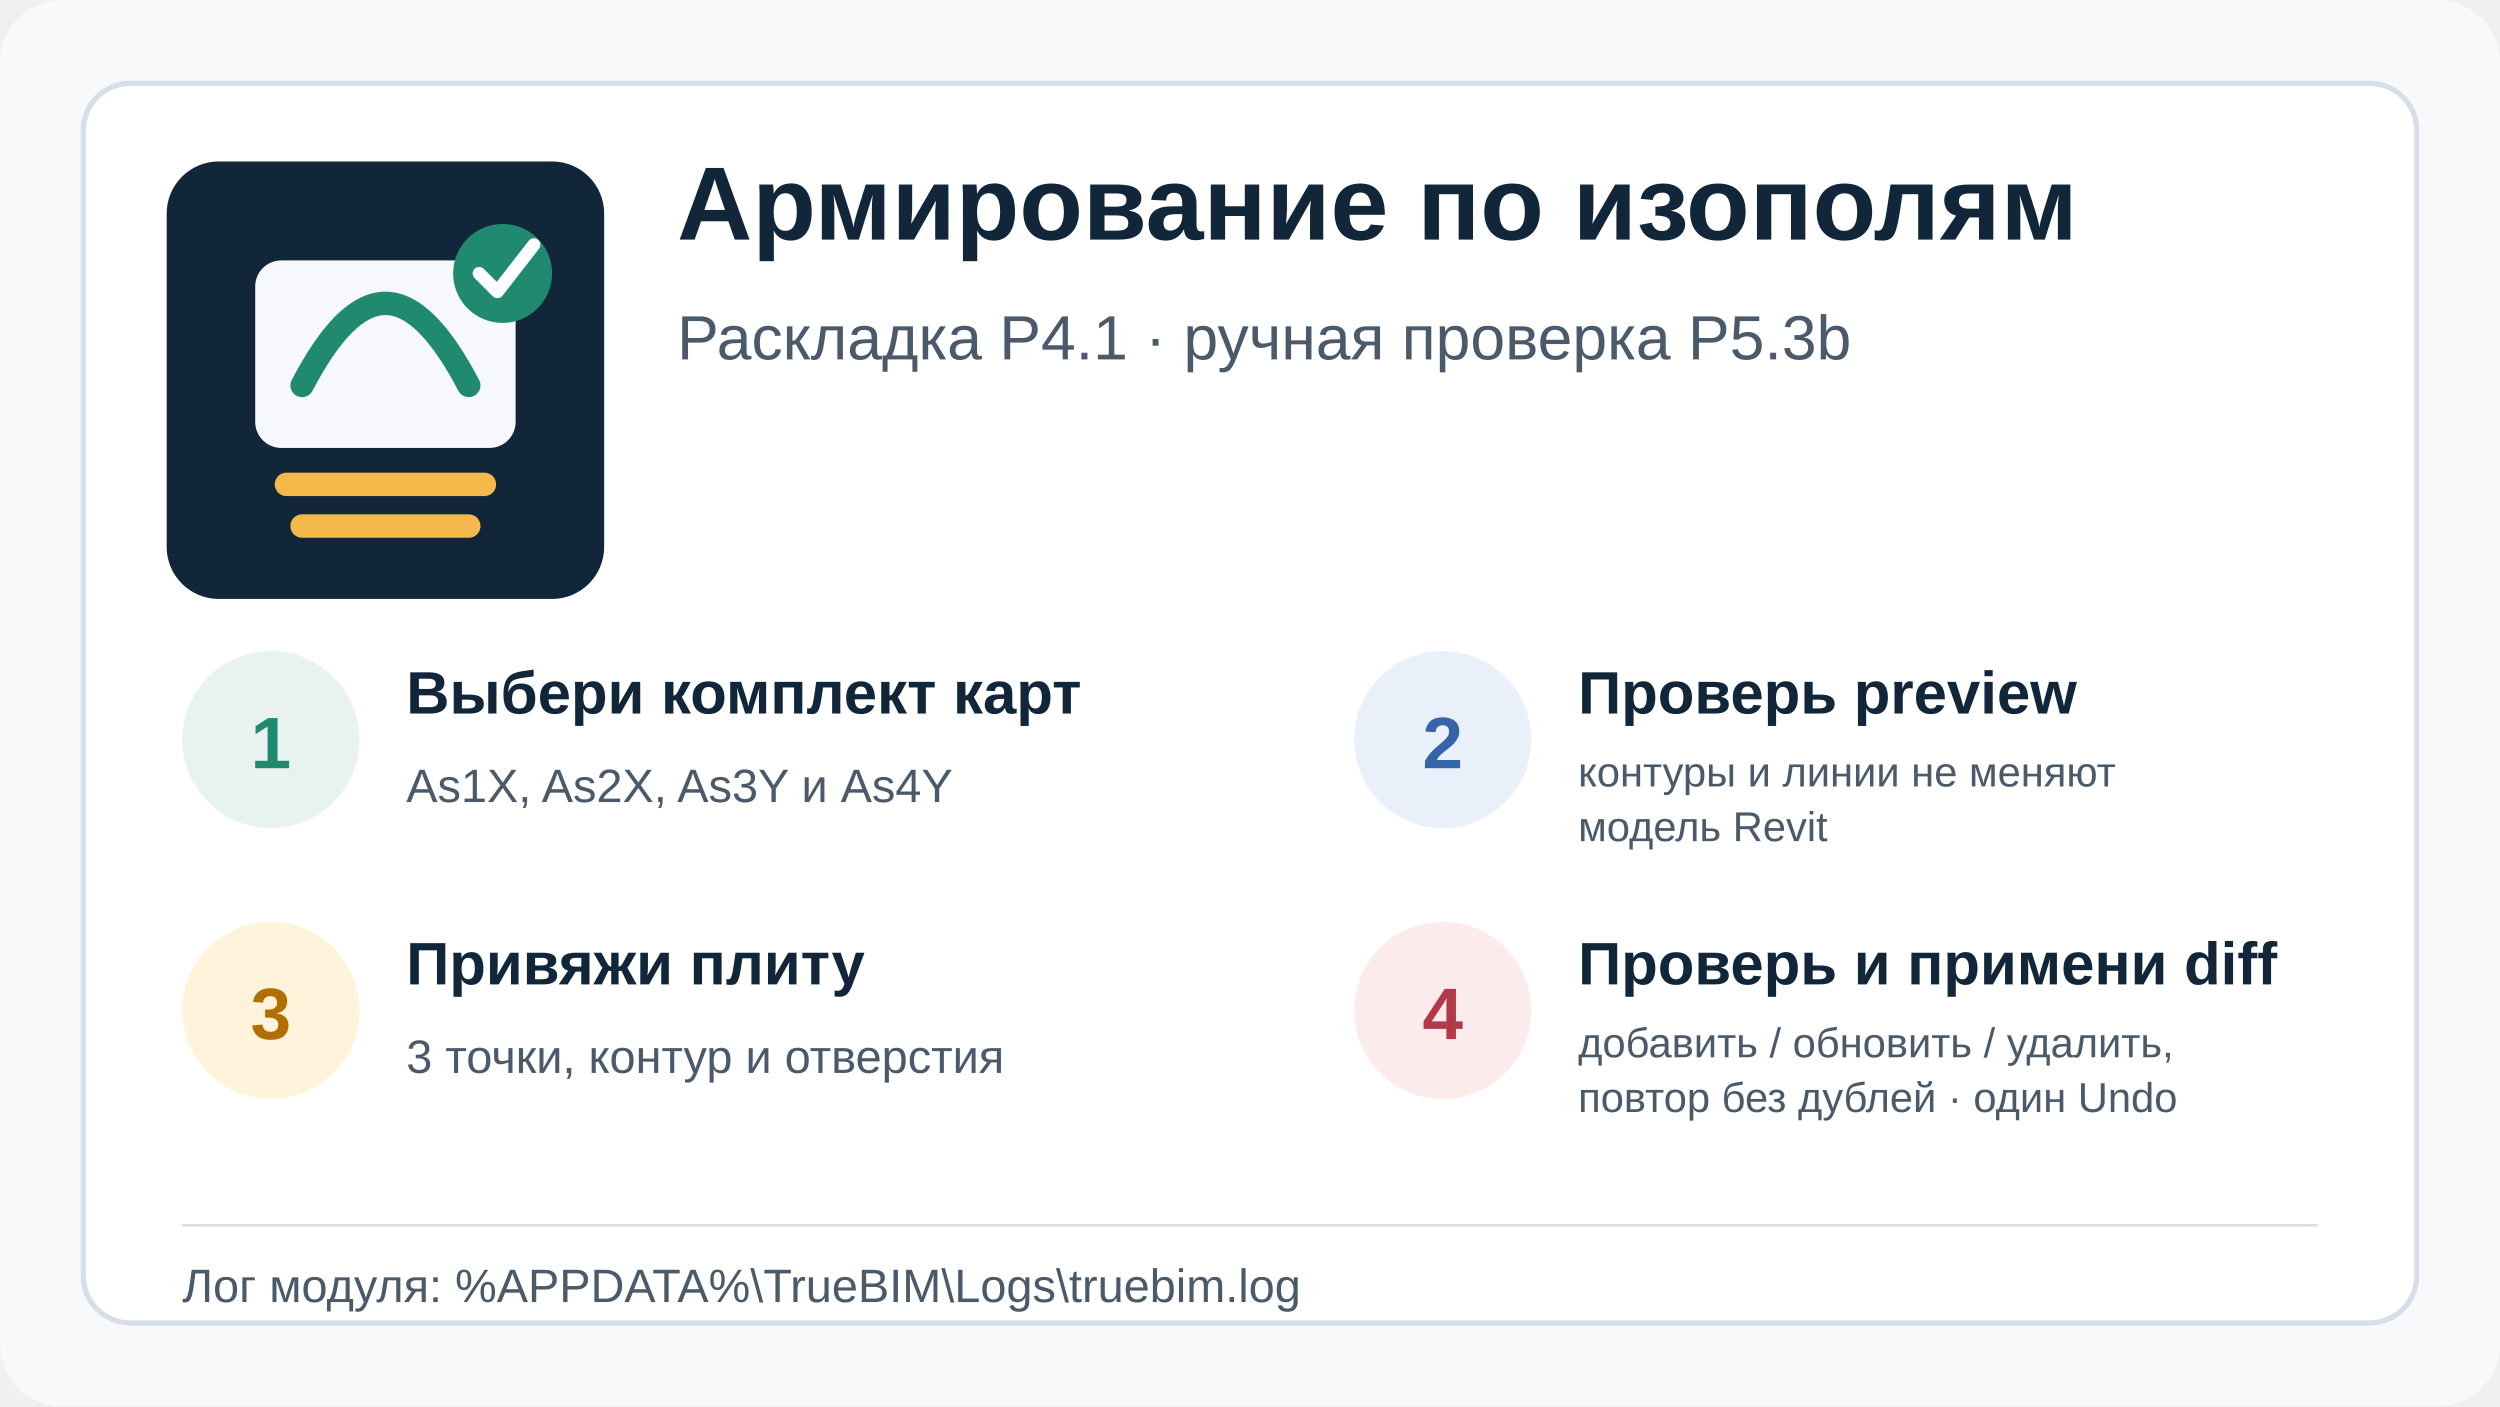
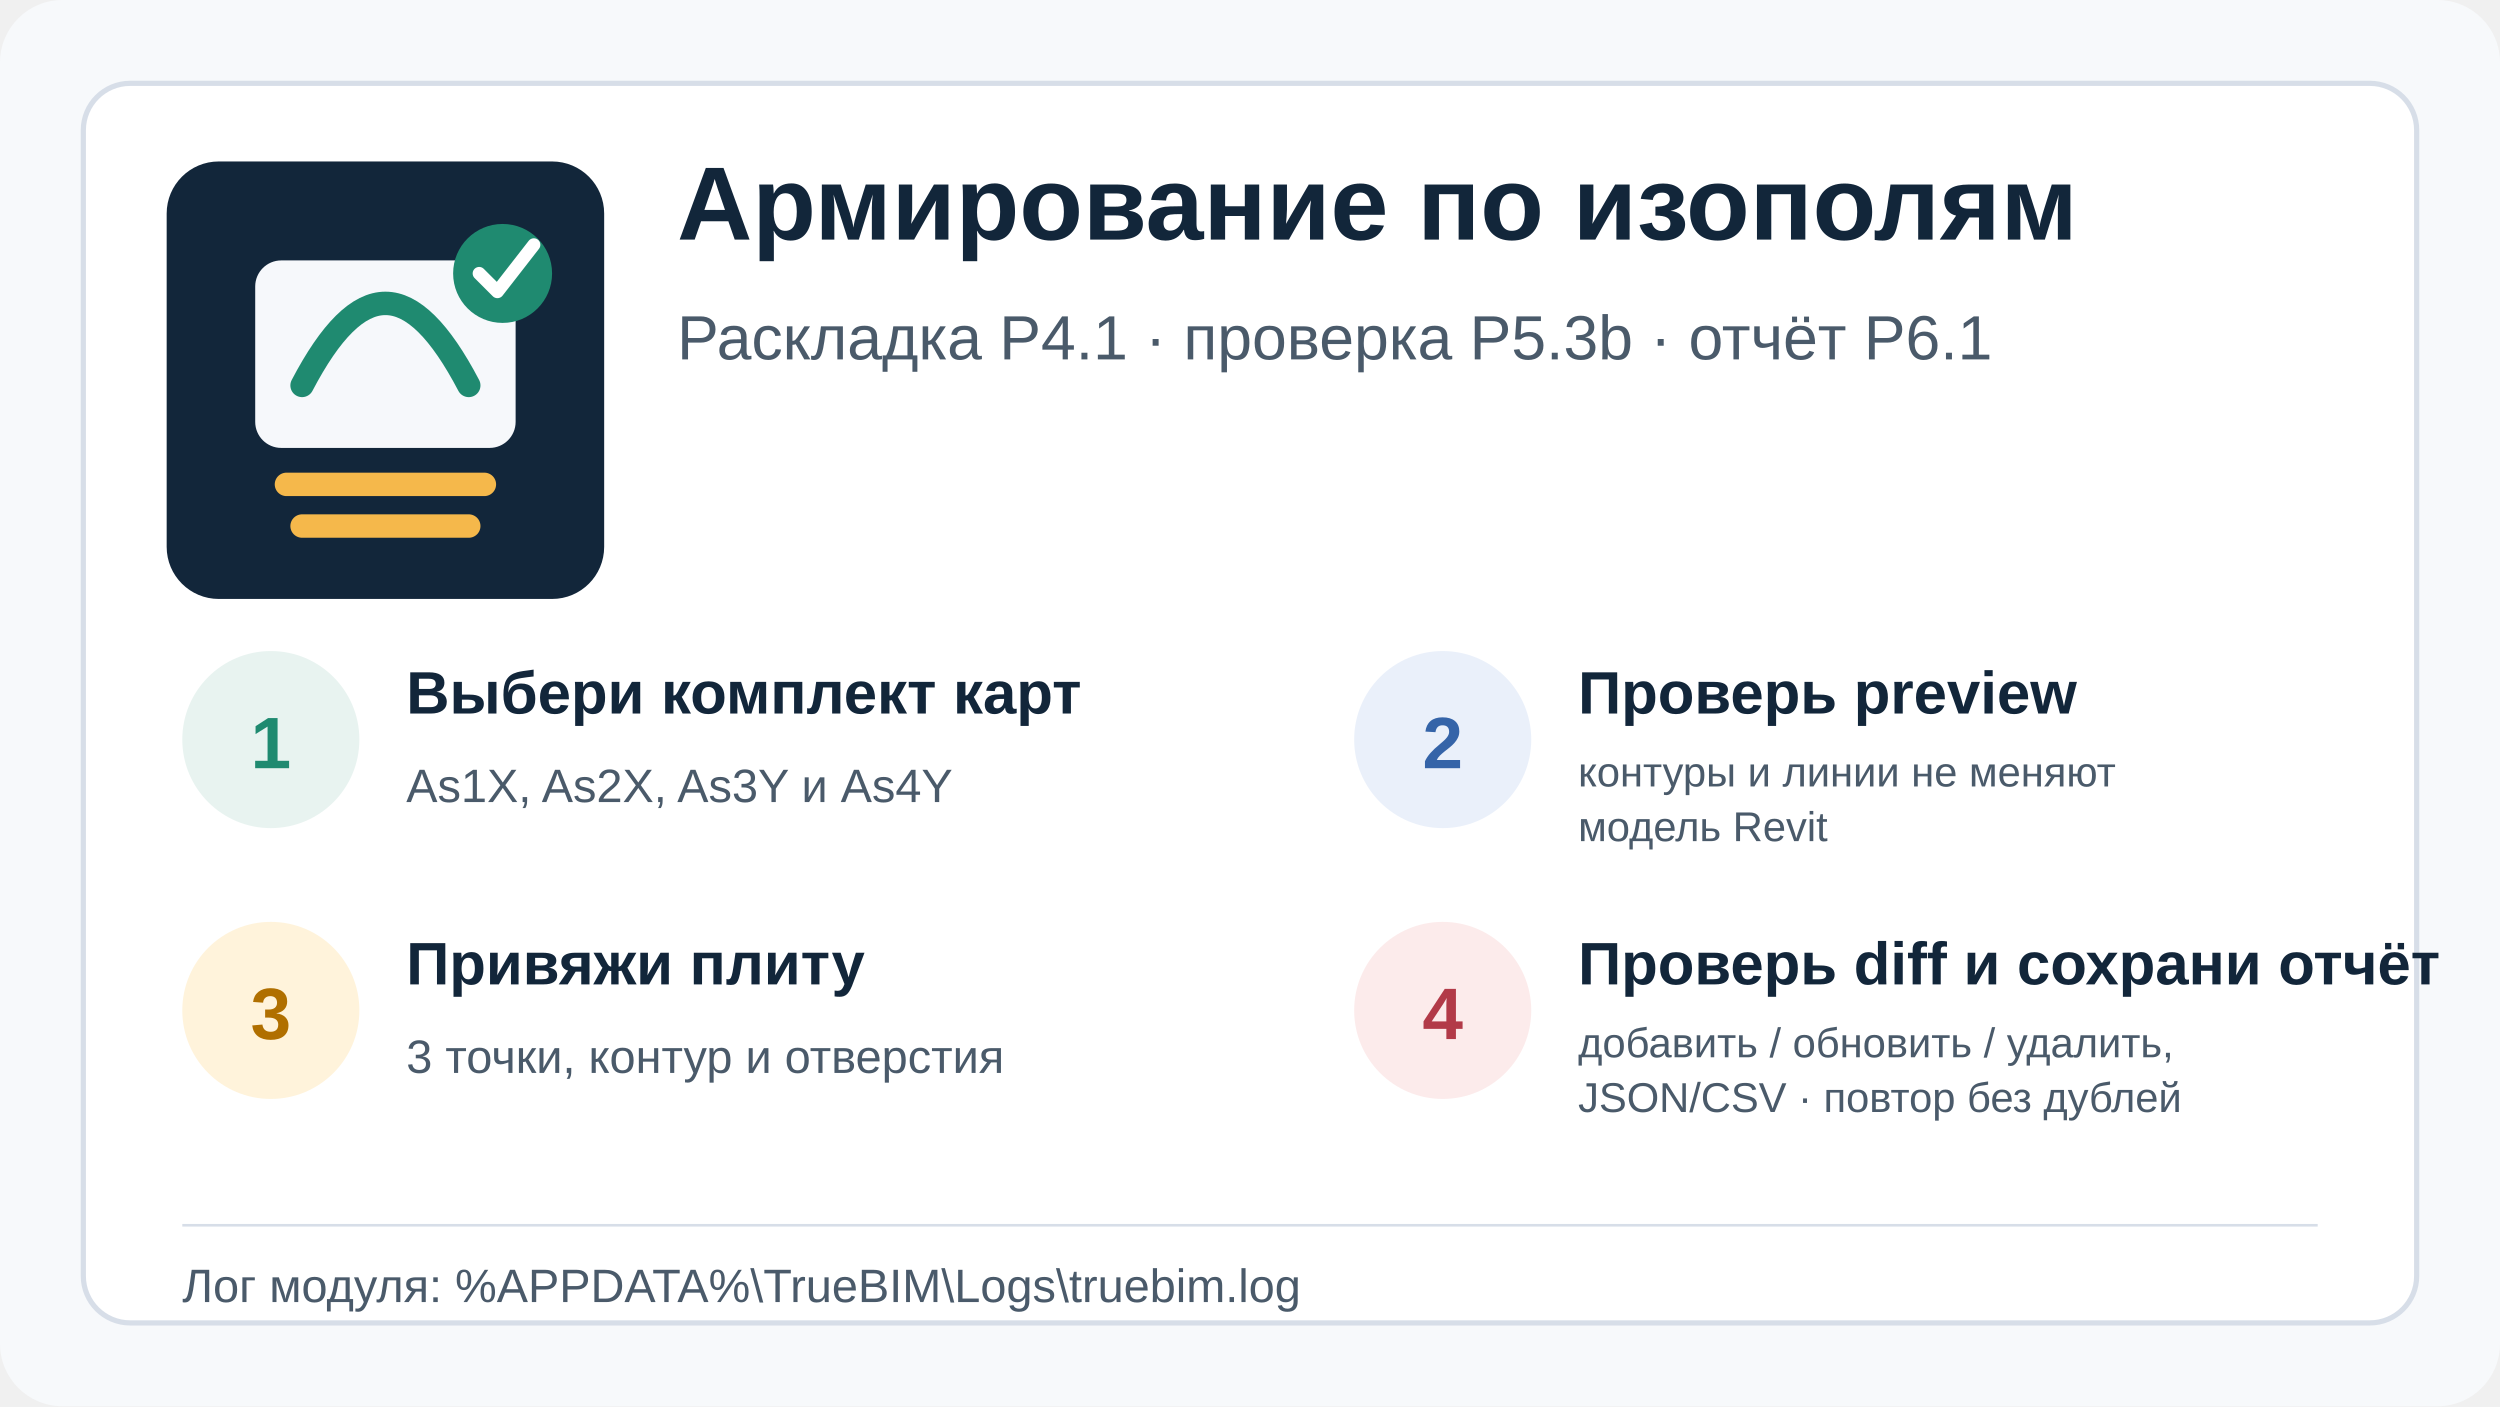
<svg xmlns="http://www.w3.org/2000/svg" width="960" height="540" viewBox="0 0 960 540" role="img" aria-labelledby="title desc">
  <rect width="960" height="540" rx="24" fill="#F7F9FB" />
  <rect x="32" y="32" width="896" height="476" rx="18" fill="#FFFFFF" stroke="#D7DEE8" stroke-width="2" />
  <g transform="translate(64 62)">
    <rect x="0" y="0" width="168" height="168" rx="20" fill="#12263A" />
    <rect x="34" y="38" width="100" height="72" rx="10" fill="#F6F8FB" />
    <path d="M52 86c22-42 42-42 64 0" fill="none" stroke="#1F8A70" stroke-width="9" stroke-linecap="round" />
    <path d="M46 124h76M52 140h64" stroke="#F5B84B" stroke-width="9" stroke-linecap="round" />
    <circle cx="129" cy="43" r="19" fill="#1F8A70" />
    <path d="M120 43l7 7 14-18" fill="none" stroke="#FFFFFF" stroke-width="5" stroke-linecap="round" stroke-linejoin="round" />
  </g>
  <text x="260" y="92" fill="#12263A" font-family="Segoe UI, Arial, sans-serif" font-size="40" font-weight="700">Армирование по изополям</text>
-   <text x="260" y="138" fill="#4A5A6A" font-family="Segoe UI, Arial, sans-serif" font-size="24">Раскладка P4.1 · ручная проверка P5.3b</text>
+   <text x="260" y="138" fill="#4A5A6A" font-family="Segoe UI, Arial, sans-serif" font-size="24">Раскладка P4.1 · проверка P5.3b · отчёт P6.1</text>
  <g font-family="Segoe UI, Arial, sans-serif">
    <g transform="translate(70 250)">
      <circle cx="34" cy="34" r="34" fill="#E8F3F0" />
      <text x="34" y="45" text-anchor="middle" fill="#1F8A70" font-size="28" font-weight="700">1</text>
      <text x="86" y="24" fill="#12263A" font-size="23" font-weight="700">Выбери комплект карт</text>
      <text x="86" y="58" fill="#4A5A6A" font-size="18">As1X, As2X, As3Y и As4Y</text>
    </g>
    <g transform="translate(520 250)">
      <circle cx="34" cy="34" r="34" fill="#EAF0FA" />
      <text x="34" y="45" text-anchor="middle" fill="#3564A8" font-size="28" font-weight="700">2</text>
      <text x="86" y="24" fill="#12263A" font-size="23" font-weight="700">Проверь preview</text>
      <text x="86" y="52" fill="#4A5A6A" font-size="16">
        <tspan x="86" dy="0">контуры и линии не меняют</tspan>
        <tspan x="86" dy="21">модель Revit</tspan>
      </text>
    </g>
    <g transform="translate(70 354)">
      <circle cx="34" cy="34" r="34" fill="#FFF3DB" />
      <text x="34" y="45" text-anchor="middle" fill="#B06F00" font-size="28" font-weight="700">3</text>
      <text x="86" y="24" fill="#12263A" font-size="23" font-weight="700">Привяжи плиту</text>
      <text x="86" y="58" fill="#4A5A6A" font-size="18">3 точки, контур и отверстия</text>
    </g>
    <g transform="translate(520 354)">
      <circle cx="34" cy="34" r="34" fill="#FCEBEB" />
      <text x="34" y="45" text-anchor="middle" fill="#B23A48" font-size="28" font-weight="700">4</text>
-       <text x="86" y="24" fill="#12263A" font-size="23" font-weight="700">Проверь и примени diff</text>
+       <text x="86" y="24" fill="#12263A" font-size="23" font-weight="700">Проверь diff и сохрани отчёт</text>
      <text x="86" y="52" fill="#4A5A6A" font-size="16">
        <tspan x="86" dy="0">добавить / обновить / удалить,</tspan>
-         <tspan x="86" dy="21">повтор без дублей · один Undo</tspan>
+         <tspan x="86" dy="21">JSON/CSV · повтор без дублей</tspan>
      </text>
    </g>
  </g>
  <rect x="70" y="470" width="820" height="1" fill="#D7DEE8" />
  <text x="70" y="500" fill="#4A5A6A" font-family="Segoe UI, Arial, sans-serif" font-size="18">Лог модуля: %APPDATA%\TrueBIM\Logs\truebim.log</text>
</svg>
